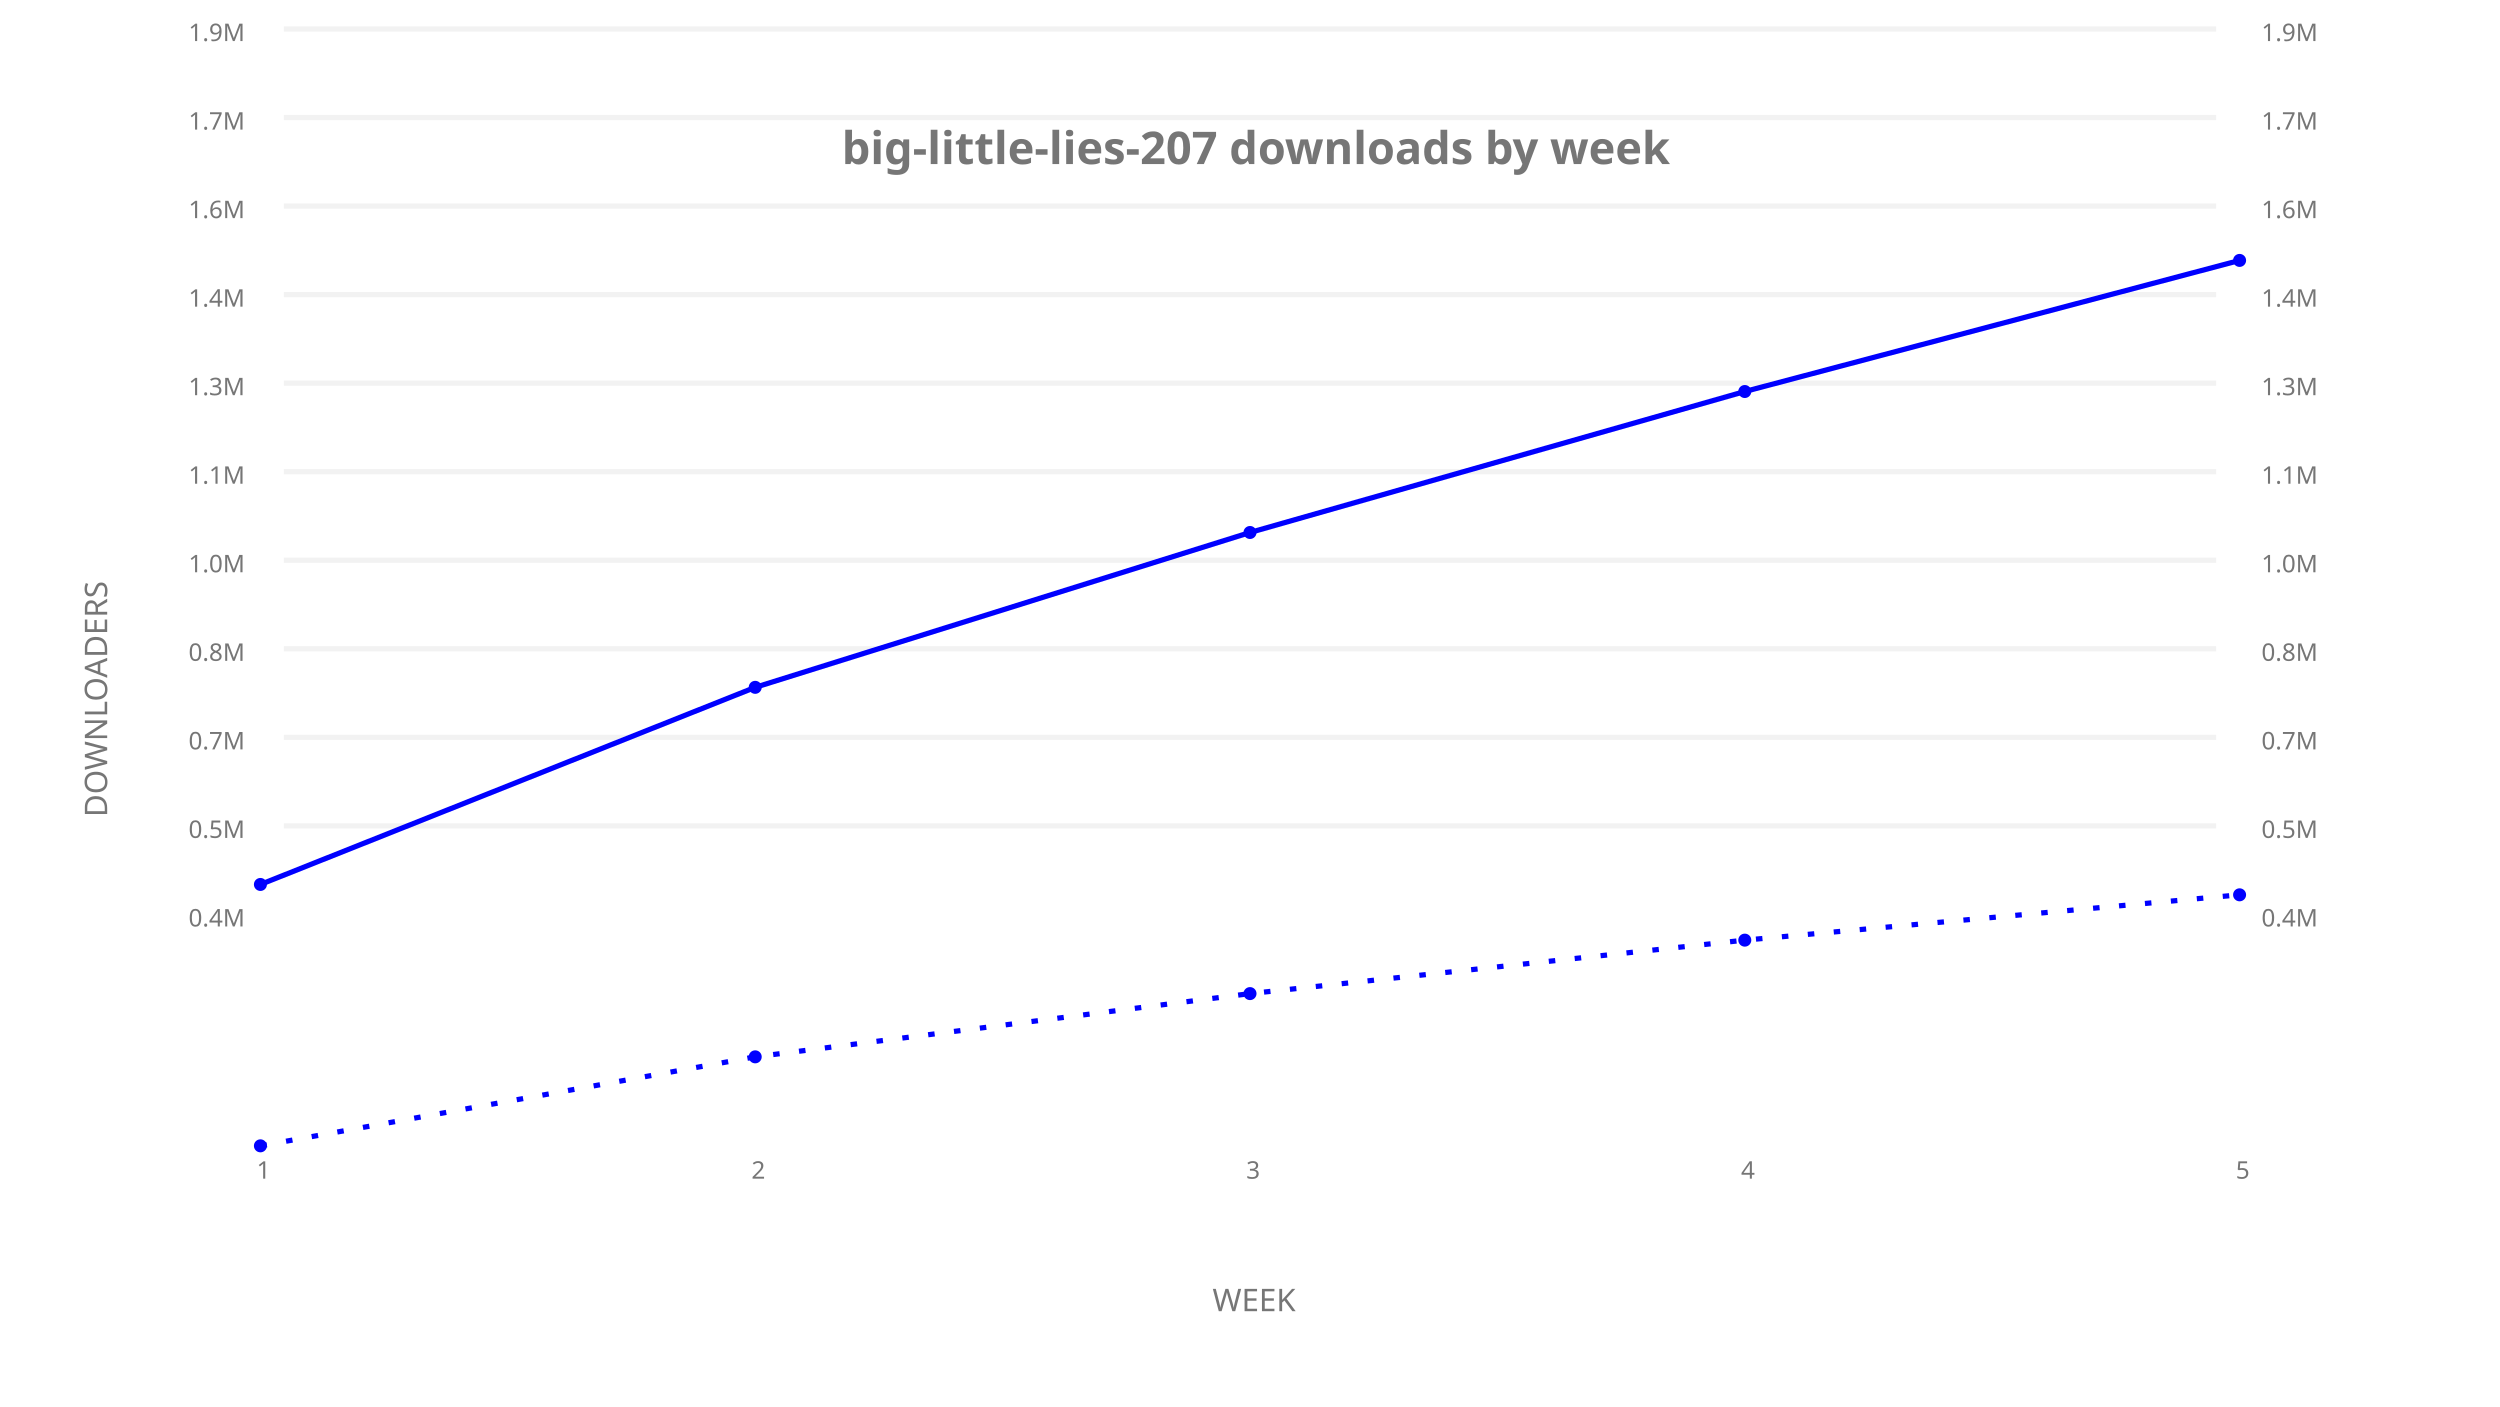
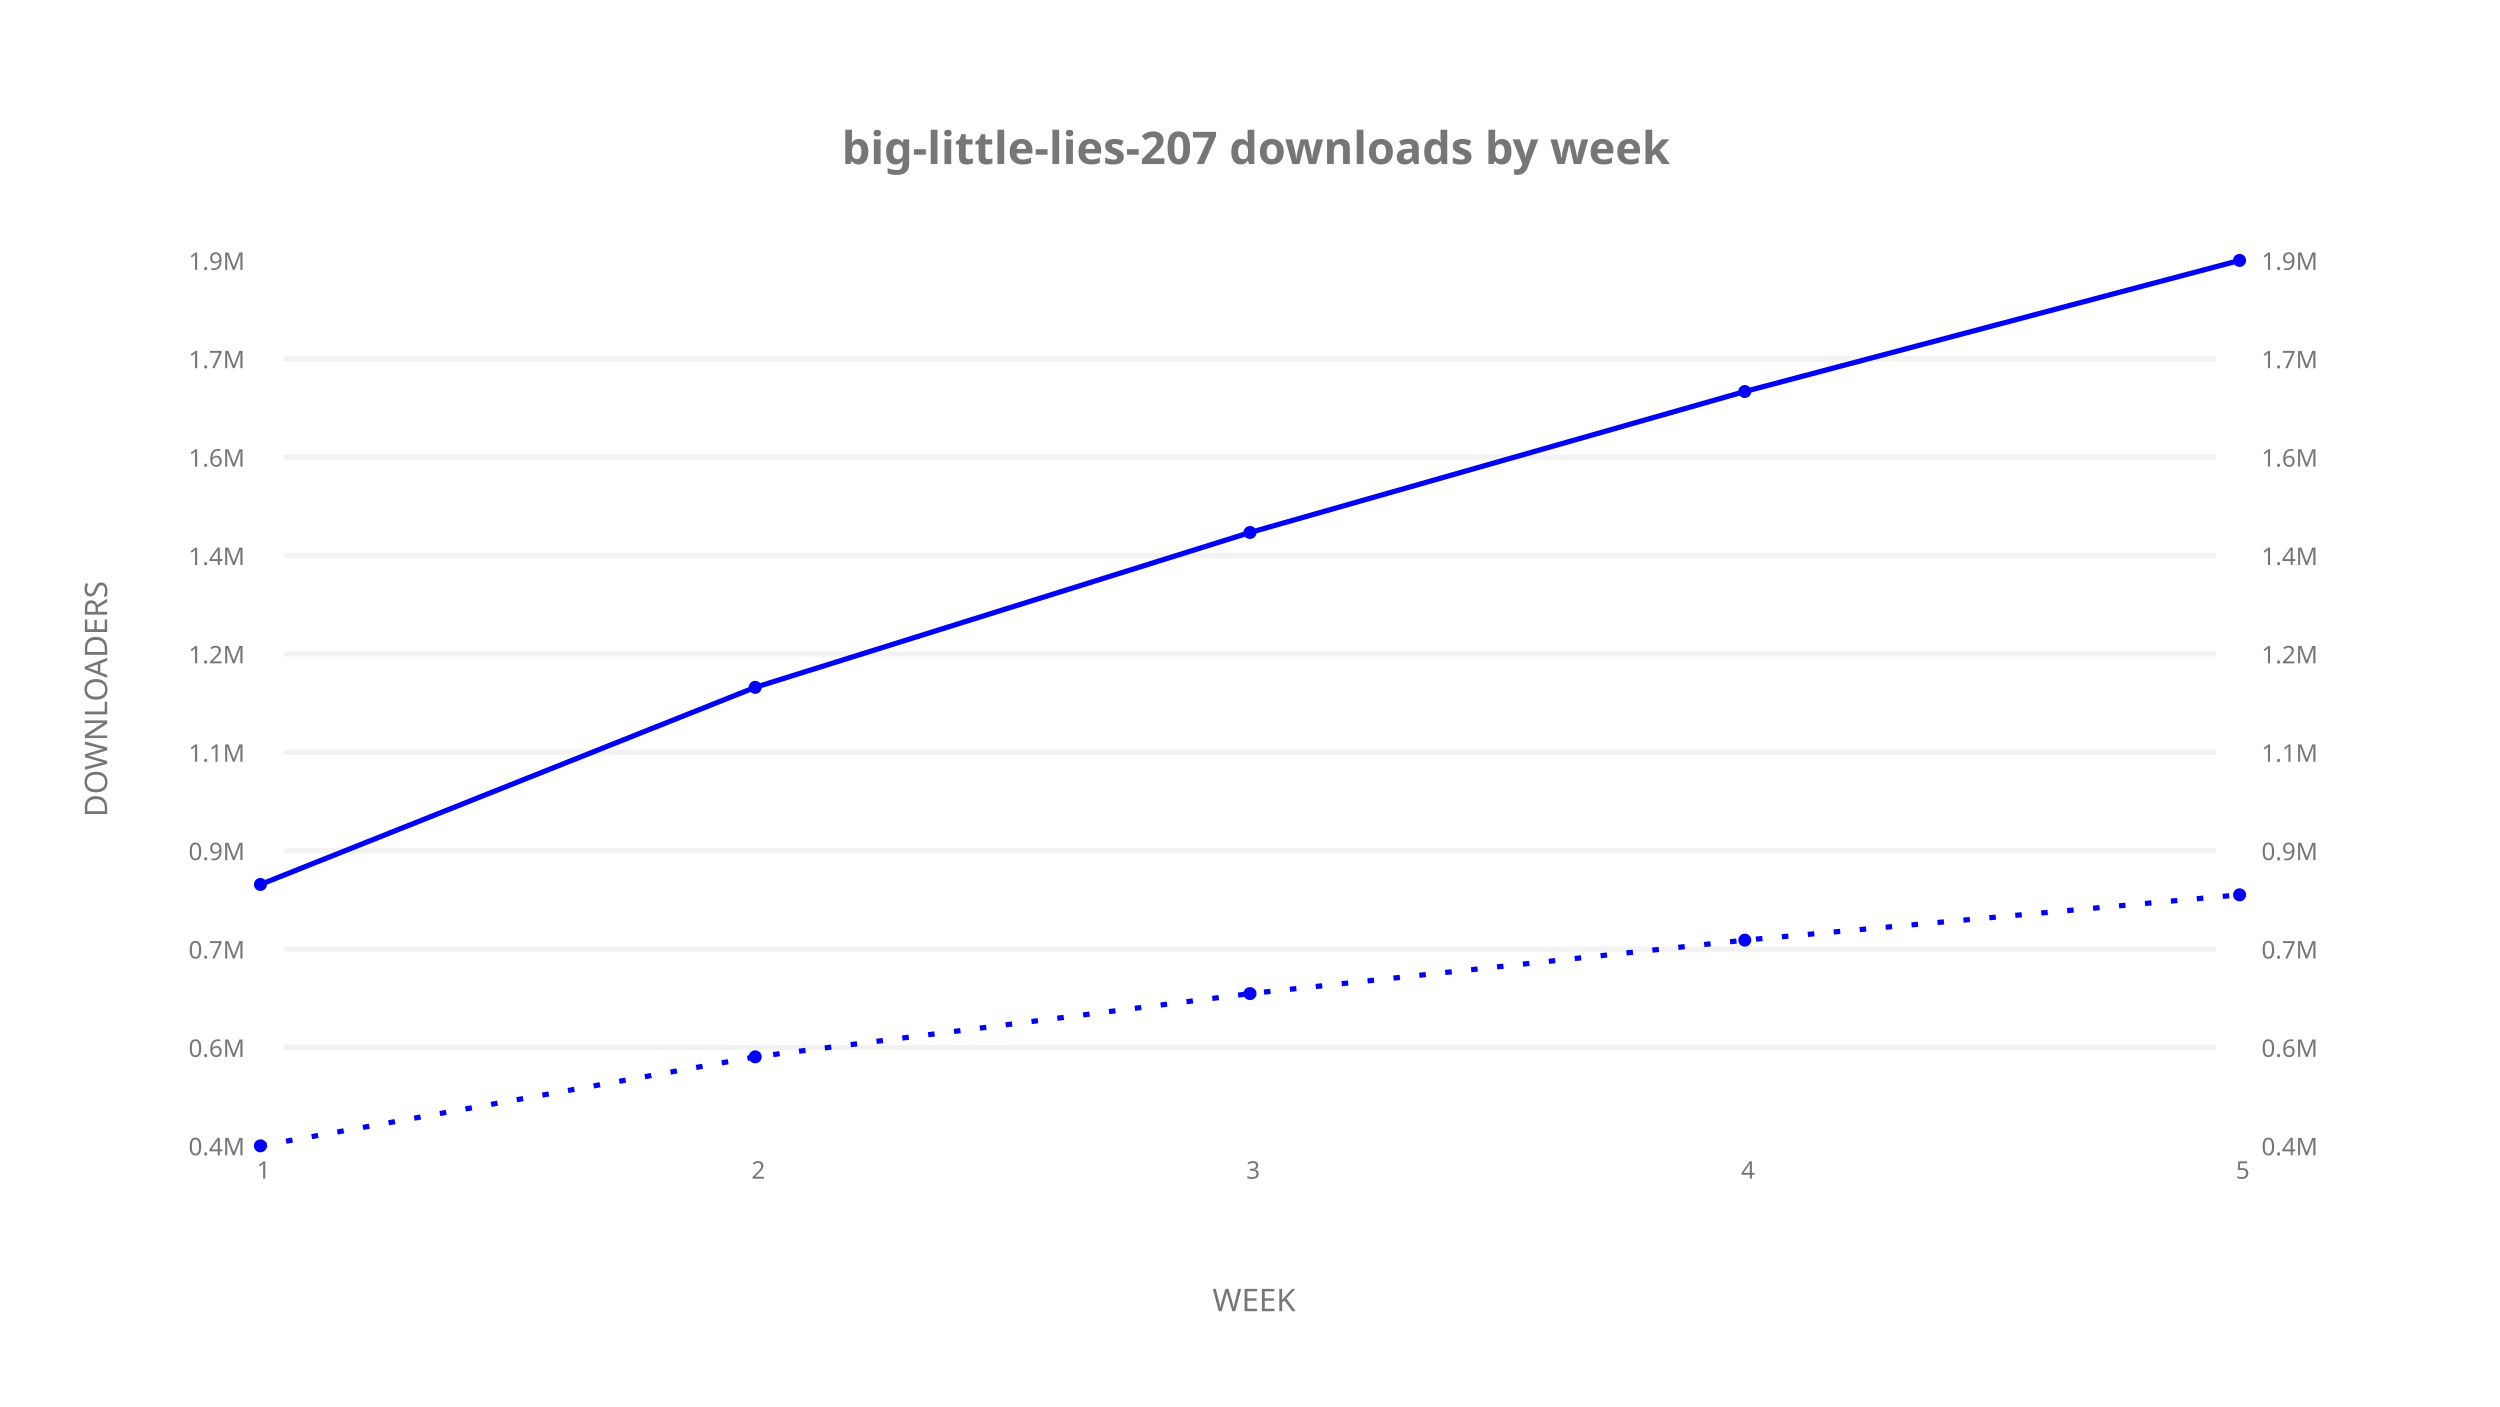
<svg xmlns="http://www.w3.org/2000/svg" xml:space="preserve" id="big-little-lies-207-downloads-by-week-big-little-lies-207-week" x="0px" y="0px" width="1920px" height="1080px" viewBox="0 0 1920 1080" enable-background="new 0 0 1920 1080" role="img">
  <g id="annotations">
    <text x="960" y="126" font-family="Atkinson Hyperlegible" font-size="26pt" text-anchor="middle" text-align="center" font-weight="600" font-style="normal" style="fill:rgb(118,118,118); fill-opacity:1; stroke:rgb(118,118,118); stroke-opacity:0; stroke-width:0.5"> big-little-lies-207 downloads by week</text>
    <g id="axes-lines">
      <text x="960" y="1007" font-family="Atkinson Hyperlegible" font-size="18pt" text-anchor="middle" text-align="center" font-weight="500" font-style="normal" style="fill:rgb(118,118,118); fill-opacity:1; stroke:rgb(118,118,118); stroke-opacity:0; stroke-width:0.5"> WEEK</text>
      <text x="73" y="540" font-family="Atkinson Hyperlegible" font-size="18pt" text-anchor="middle" text-align="center" dominant-baseline="central" font-weight="500" font-style="normal" style="fill:rgb(118,118,118); fill-opacity:1; stroke:rgb(118,118,118); stroke-opacity:0; stroke-width:0.5" transform="rotate(-90,73,540)"> DOWNLOADERS</text>
    </g>
    <g id="tic-y-label-lines">
-       <line x1="218" y1="634.277" x2="1702" y2="634.277" style="fill:rgb(0,0,255); fill-opacity:0; stroke:rgb(242,242,242); stroke-opacity:1; stroke-width:4" />
-       <line x1="218" y1="566.277" x2="1702" y2="566.277" style="fill:rgb(0,0,255); fill-opacity:0; stroke:rgb(242,242,242); stroke-opacity:1; stroke-width:4" />
-       <line x1="218" y1="498.277" x2="1702" y2="498.277" style="fill:rgb(0,0,255); fill-opacity:0; stroke:rgb(242,242,242); stroke-opacity:1; stroke-width:4" />
-       <line x1="218" y1="430.277" x2="1702" y2="430.277" style="fill:rgb(0,0,255); fill-opacity:0; stroke:rgb(242,242,242); stroke-opacity:1; stroke-width:4" />
-       <line x1="218" y1="362.277" x2="1702" y2="362.277" style="fill:rgb(0,0,255); fill-opacity:0; stroke:rgb(242,242,242); stroke-opacity:1; stroke-width:4" />
-       <line x1="218" y1="294.277" x2="1702" y2="294.277" style="fill:rgb(0,0,255); fill-opacity:0; stroke:rgb(242,242,242); stroke-opacity:1; stroke-width:4" />
-       <line x1="218" y1="226.277" x2="1702" y2="226.277" style="fill:rgb(0,0,255); fill-opacity:0; stroke:rgb(242,242,242); stroke-opacity:1; stroke-width:4" />
-       <line x1="218" y1="158.277" x2="1702" y2="158.277" style="fill:rgb(0,0,255); fill-opacity:0; stroke:rgb(242,242,242); stroke-opacity:1; stroke-width:4" />
-       <line x1="218" y1="90.277" x2="1702" y2="90.277" style="fill:rgb(0,0,255); fill-opacity:0; stroke:rgb(242,242,242); stroke-opacity:1; stroke-width:4" />
-       <line x1="218" y1="22.277" x2="1702" y2="22.277" style="fill:rgb(0,0,255); fill-opacity:0; stroke:rgb(242,242,242); stroke-opacity:1; stroke-width:4" />
+       <line x1="218" y1="804.444" x2="1702" y2="804.444" style="fill:rgb(0,0,255); fill-opacity:0; stroke:rgb(242,242,242); stroke-opacity:1; stroke-width:4" />
+       <line x1="218" y1="728.889" x2="1702" y2="728.889" style="fill:rgb(0,0,255); fill-opacity:0; stroke:rgb(242,242,242); stroke-opacity:1; stroke-width:4" />
+       <line x1="218" y1="653.333" x2="1702" y2="653.333" style="fill:rgb(0,0,255); fill-opacity:0; stroke:rgb(242,242,242); stroke-opacity:1; stroke-width:4" />
+       <line x1="218" y1="577.778" x2="1702" y2="577.778" style="fill:rgb(0,0,255); fill-opacity:0; stroke:rgb(242,242,242); stroke-opacity:1; stroke-width:4" />
+       <line x1="218" y1="502.222" x2="1702" y2="502.222" style="fill:rgb(0,0,255); fill-opacity:0; stroke:rgb(242,242,242); stroke-opacity:1; stroke-width:4" />
+       <line x1="218" y1="426.667" x2="1702" y2="426.667" style="fill:rgb(0,0,255); fill-opacity:0; stroke:rgb(242,242,242); stroke-opacity:1; stroke-width:4" />
+       <line x1="218" y1="351.111" x2="1702" y2="351.111" style="fill:rgb(0,0,255); fill-opacity:0; stroke:rgb(242,242,242); stroke-opacity:1; stroke-width:4" />
+       <line x1="218" y1="275.556" x2="1702" y2="275.556" style="fill:rgb(0,0,255); fill-opacity:0; stroke:rgb(242,242,242); stroke-opacity:1; stroke-width:4" />
    </g>
    <g id="tic-x-labels">
      <text x="200" y="898" font-family="Atkinson Hyperlegible" font-size="14pt" text-anchor="middle" text-align="center" dominant-baseline="central" font-weight="400" font-style="normal" style="fill:rgb(118,118,118); fill-opacity:1; stroke:rgb(118,118,118); stroke-opacity:0; stroke-width:0.5"> 1</text>
      <text x="580" y="898" font-family="Atkinson Hyperlegible" font-size="14pt" text-anchor="middle" text-align="center" dominant-baseline="central" font-weight="400" font-style="normal" style="fill:rgb(118,118,118); fill-opacity:1; stroke:rgb(118,118,118); stroke-opacity:0; stroke-width:0.5"> 2</text>
      <text x="960" y="898" font-family="Atkinson Hyperlegible" font-size="14pt" text-anchor="middle" text-align="center" dominant-baseline="central" font-weight="400" font-style="normal" style="fill:rgb(118,118,118); fill-opacity:1; stroke:rgb(118,118,118); stroke-opacity:0; stroke-width:0.5"> 3</text>
      <text x="1340" y="898" font-family="Atkinson Hyperlegible" font-size="14pt" text-anchor="middle" text-align="center" dominant-baseline="central" font-weight="400" font-style="normal" style="fill:rgb(118,118,118); fill-opacity:1; stroke:rgb(118,118,118); stroke-opacity:0; stroke-width:0.5"> 4</text>
      <text x="1720" y="898" font-family="Atkinson Hyperlegible" font-size="14pt" text-anchor="middle" text-align="center" dominant-baseline="central" font-weight="400" font-style="normal" style="fill:rgb(118,118,118); fill-opacity:1; stroke:rgb(118,118,118); stroke-opacity:0; stroke-width:0.5"> 5</text>
    </g>
    <g id="tic-y-labels">
-       <text x="164" y="704.277" font-family="Atkinson Hyperlegible" font-size="14pt" text-anchor="middle" text-align="center" dominant-baseline="central" font-weight="400" font-style="normal" style="fill:rgb(118,118,118); fill-opacity:1; stroke:rgb(118,118,118); stroke-opacity:0; stroke-width:0.5"> 0.4M</text>
-       <text x="1756" y="704.277" font-family="Atkinson Hyperlegible" font-size="14pt" text-anchor="middle" text-align="center" dominant-baseline="central" font-weight="400" font-style="normal" style="fill:rgb(118,118,118); fill-opacity:1; stroke:rgb(118,118,118); stroke-opacity:0; stroke-width:0.5"> 0.4M</text>
-       <text x="164" y="636.277" font-family="Atkinson Hyperlegible" font-size="14pt" text-anchor="middle" text-align="center" dominant-baseline="central" font-weight="400" font-style="normal" style="fill:rgb(118,118,118); fill-opacity:1; stroke:rgb(118,118,118); stroke-opacity:0; stroke-width:0.5"> 0.5M</text>
-       <text x="1756" y="636.277" font-family="Atkinson Hyperlegible" font-size="14pt" text-anchor="middle" text-align="center" dominant-baseline="central" font-weight="400" font-style="normal" style="fill:rgb(118,118,118); fill-opacity:1; stroke:rgb(118,118,118); stroke-opacity:0; stroke-width:0.5"> 0.5M</text>
-       <text x="164" y="568.277" font-family="Atkinson Hyperlegible" font-size="14pt" text-anchor="middle" text-align="center" dominant-baseline="central" font-weight="400" font-style="normal" style="fill:rgb(118,118,118); fill-opacity:1; stroke:rgb(118,118,118); stroke-opacity:0; stroke-width:0.5"> 0.7M</text>
-       <text x="1756" y="568.277" font-family="Atkinson Hyperlegible" font-size="14pt" text-anchor="middle" text-align="center" dominant-baseline="central" font-weight="400" font-style="normal" style="fill:rgb(118,118,118); fill-opacity:1; stroke:rgb(118,118,118); stroke-opacity:0; stroke-width:0.5"> 0.7M</text>
-       <text x="164" y="500.277" font-family="Atkinson Hyperlegible" font-size="14pt" text-anchor="middle" text-align="center" dominant-baseline="central" font-weight="400" font-style="normal" style="fill:rgb(118,118,118); fill-opacity:1; stroke:rgb(118,118,118); stroke-opacity:0; stroke-width:0.5"> 0.8M</text>
-       <text x="1756" y="500.277" font-family="Atkinson Hyperlegible" font-size="14pt" text-anchor="middle" text-align="center" dominant-baseline="central" font-weight="400" font-style="normal" style="fill:rgb(118,118,118); fill-opacity:1; stroke:rgb(118,118,118); stroke-opacity:0; stroke-width:0.5"> 0.8M</text>
-       <text x="164" y="432.277" font-family="Atkinson Hyperlegible" font-size="14pt" text-anchor="middle" text-align="center" dominant-baseline="central" font-weight="400" font-style="normal" style="fill:rgb(118,118,118); fill-opacity:1; stroke:rgb(118,118,118); stroke-opacity:0; stroke-width:0.5"> 1.0M</text>
-       <text x="1756" y="432.277" font-family="Atkinson Hyperlegible" font-size="14pt" text-anchor="middle" text-align="center" dominant-baseline="central" font-weight="400" font-style="normal" style="fill:rgb(118,118,118); fill-opacity:1; stroke:rgb(118,118,118); stroke-opacity:0; stroke-width:0.5"> 1.0M</text>
-       <text x="164" y="364.277" font-family="Atkinson Hyperlegible" font-size="14pt" text-anchor="middle" text-align="center" dominant-baseline="central" font-weight="400" font-style="normal" style="fill:rgb(118,118,118); fill-opacity:1; stroke:rgb(118,118,118); stroke-opacity:0; stroke-width:0.5"> 1.1M</text>
-       <text x="1756" y="364.277" font-family="Atkinson Hyperlegible" font-size="14pt" text-anchor="middle" text-align="center" dominant-baseline="central" font-weight="400" font-style="normal" style="fill:rgb(118,118,118); fill-opacity:1; stroke:rgb(118,118,118); stroke-opacity:0; stroke-width:0.5"> 1.1M</text>
-       <text x="164" y="296.277" font-family="Atkinson Hyperlegible" font-size="14pt" text-anchor="middle" text-align="center" dominant-baseline="central" font-weight="400" font-style="normal" style="fill:rgb(118,118,118); fill-opacity:1; stroke:rgb(118,118,118); stroke-opacity:0; stroke-width:0.5"> 1.3M</text>
-       <text x="1756" y="296.277" font-family="Atkinson Hyperlegible" font-size="14pt" text-anchor="middle" text-align="center" dominant-baseline="central" font-weight="400" font-style="normal" style="fill:rgb(118,118,118); fill-opacity:1; stroke:rgb(118,118,118); stroke-opacity:0; stroke-width:0.5"> 1.3M</text>
-       <text x="164" y="228.277" font-family="Atkinson Hyperlegible" font-size="14pt" text-anchor="middle" text-align="center" dominant-baseline="central" font-weight="400" font-style="normal" style="fill:rgb(118,118,118); fill-opacity:1; stroke:rgb(118,118,118); stroke-opacity:0; stroke-width:0.5"> 1.4M</text>
-       <text x="1756" y="228.277" font-family="Atkinson Hyperlegible" font-size="14pt" text-anchor="middle" text-align="center" dominant-baseline="central" font-weight="400" font-style="normal" style="fill:rgb(118,118,118); fill-opacity:1; stroke:rgb(118,118,118); stroke-opacity:0; stroke-width:0.5"> 1.4M</text>
-       <text x="164" y="160.277" font-family="Atkinson Hyperlegible" font-size="14pt" text-anchor="middle" text-align="center" dominant-baseline="central" font-weight="400" font-style="normal" style="fill:rgb(118,118,118); fill-opacity:1; stroke:rgb(118,118,118); stroke-opacity:0; stroke-width:0.5"> 1.6M</text>
-       <text x="1756" y="160.277" font-family="Atkinson Hyperlegible" font-size="14pt" text-anchor="middle" text-align="center" dominant-baseline="central" font-weight="400" font-style="normal" style="fill:rgb(118,118,118); fill-opacity:1; stroke:rgb(118,118,118); stroke-opacity:0; stroke-width:0.5"> 1.6M</text>
-       <text x="164" y="92.277" font-family="Atkinson Hyperlegible" font-size="14pt" text-anchor="middle" text-align="center" dominant-baseline="central" font-weight="400" font-style="normal" style="fill:rgb(118,118,118); fill-opacity:1; stroke:rgb(118,118,118); stroke-opacity:0; stroke-width:0.5"> 1.7M</text>
-       <text x="1756" y="92.277" font-family="Atkinson Hyperlegible" font-size="14pt" text-anchor="middle" text-align="center" dominant-baseline="central" font-weight="400" font-style="normal" style="fill:rgb(118,118,118); fill-opacity:1; stroke:rgb(118,118,118); stroke-opacity:0; stroke-width:0.5"> 1.7M</text>
-       <text x="164" y="24.277" font-family="Atkinson Hyperlegible" font-size="14pt" text-anchor="middle" text-align="center" dominant-baseline="central" font-weight="400" font-style="normal" style="fill:rgb(118,118,118); fill-opacity:1; stroke:rgb(118,118,118); stroke-opacity:0; stroke-width:0.5"> 1.9M</text>
-       <text x="1756" y="24.277" font-family="Atkinson Hyperlegible" font-size="14pt" text-anchor="middle" text-align="center" dominant-baseline="central" font-weight="400" font-style="normal" style="fill:rgb(118,118,118); fill-opacity:1; stroke:rgb(118,118,118); stroke-opacity:0; stroke-width:0.5"> 1.9M</text>
+       <text x="164" y="880" font-family="Atkinson Hyperlegible" font-size="14pt" text-anchor="middle" text-align="center" dominant-baseline="central" font-weight="400" font-style="normal" style="fill:rgb(118,118,118); fill-opacity:1; stroke:rgb(118,118,118); stroke-opacity:0; stroke-width:0.5"> 0.4M</text>
+       <text x="1756" y="880" font-family="Atkinson Hyperlegible" font-size="14pt" text-anchor="middle" text-align="center" dominant-baseline="central" font-weight="400" font-style="normal" style="fill:rgb(118,118,118); fill-opacity:1; stroke:rgb(118,118,118); stroke-opacity:0; stroke-width:0.5"> 0.4M</text>
+       <text x="164" y="804.444" font-family="Atkinson Hyperlegible" font-size="14pt" text-anchor="middle" text-align="center" dominant-baseline="central" font-weight="400" font-style="normal" style="fill:rgb(118,118,118); fill-opacity:1; stroke:rgb(118,118,118); stroke-opacity:0; stroke-width:0.5"> 0.6M</text>
+       <text x="1756" y="804.444" font-family="Atkinson Hyperlegible" font-size="14pt" text-anchor="middle" text-align="center" dominant-baseline="central" font-weight="400" font-style="normal" style="fill:rgb(118,118,118); fill-opacity:1; stroke:rgb(118,118,118); stroke-opacity:0; stroke-width:0.5"> 0.6M</text>
+       <text x="164" y="728.889" font-family="Atkinson Hyperlegible" font-size="14pt" text-anchor="middle" text-align="center" dominant-baseline="central" font-weight="400" font-style="normal" style="fill:rgb(118,118,118); fill-opacity:1; stroke:rgb(118,118,118); stroke-opacity:0; stroke-width:0.5"> 0.7M</text>
+       <text x="1756" y="728.889" font-family="Atkinson Hyperlegible" font-size="14pt" text-anchor="middle" text-align="center" dominant-baseline="central" font-weight="400" font-style="normal" style="fill:rgb(118,118,118); fill-opacity:1; stroke:rgb(118,118,118); stroke-opacity:0; stroke-width:0.5"> 0.7M</text>
+       <text x="164" y="653.333" font-family="Atkinson Hyperlegible" font-size="14pt" text-anchor="middle" text-align="center" dominant-baseline="central" font-weight="400" font-style="normal" style="fill:rgb(118,118,118); fill-opacity:1; stroke:rgb(118,118,118); stroke-opacity:0; stroke-width:0.5"> 0.9M</text>
+       <text x="1756" y="653.333" font-family="Atkinson Hyperlegible" font-size="14pt" text-anchor="middle" text-align="center" dominant-baseline="central" font-weight="400" font-style="normal" style="fill:rgb(118,118,118); fill-opacity:1; stroke:rgb(118,118,118); stroke-opacity:0; stroke-width:0.5"> 0.9M</text>
+       <text x="164" y="577.778" font-family="Atkinson Hyperlegible" font-size="14pt" text-anchor="middle" text-align="center" dominant-baseline="central" font-weight="400" font-style="normal" style="fill:rgb(118,118,118); fill-opacity:1; stroke:rgb(118,118,118); stroke-opacity:0; stroke-width:0.5"> 1.1M</text>
+       <text x="1756" y="577.778" font-family="Atkinson Hyperlegible" font-size="14pt" text-anchor="middle" text-align="center" dominant-baseline="central" font-weight="400" font-style="normal" style="fill:rgb(118,118,118); fill-opacity:1; stroke:rgb(118,118,118); stroke-opacity:0; stroke-width:0.5"> 1.1M</text>
+       <text x="164" y="502.222" font-family="Atkinson Hyperlegible" font-size="14pt" text-anchor="middle" text-align="center" dominant-baseline="central" font-weight="400" font-style="normal" style="fill:rgb(118,118,118); fill-opacity:1; stroke:rgb(118,118,118); stroke-opacity:0; stroke-width:0.5"> 1.2M</text>
+       <text x="1756" y="502.222" font-family="Atkinson Hyperlegible" font-size="14pt" text-anchor="middle" text-align="center" dominant-baseline="central" font-weight="400" font-style="normal" style="fill:rgb(118,118,118); fill-opacity:1; stroke:rgb(118,118,118); stroke-opacity:0; stroke-width:0.5"> 1.2M</text>
+       <text x="164" y="426.667" font-family="Atkinson Hyperlegible" font-size="14pt" text-anchor="middle" text-align="center" dominant-baseline="central" font-weight="400" font-style="normal" style="fill:rgb(118,118,118); fill-opacity:1; stroke:rgb(118,118,118); stroke-opacity:0; stroke-width:0.5"> 1.4M</text>
+       <text x="1756" y="426.667" font-family="Atkinson Hyperlegible" font-size="14pt" text-anchor="middle" text-align="center" dominant-baseline="central" font-weight="400" font-style="normal" style="fill:rgb(118,118,118); fill-opacity:1; stroke:rgb(118,118,118); stroke-opacity:0; stroke-width:0.5"> 1.4M</text>
+       <text x="164" y="351.111" font-family="Atkinson Hyperlegible" font-size="14pt" text-anchor="middle" text-align="center" dominant-baseline="central" font-weight="400" font-style="normal" style="fill:rgb(118,118,118); fill-opacity:1; stroke:rgb(118,118,118); stroke-opacity:0; stroke-width:0.5"> 1.6M</text>
+       <text x="1756" y="351.111" font-family="Atkinson Hyperlegible" font-size="14pt" text-anchor="middle" text-align="center" dominant-baseline="central" font-weight="400" font-style="normal" style="fill:rgb(118,118,118); fill-opacity:1; stroke:rgb(118,118,118); stroke-opacity:0; stroke-width:0.5"> 1.6M</text>
+       <text x="164" y="275.556" font-family="Atkinson Hyperlegible" font-size="14pt" text-anchor="middle" text-align="center" dominant-baseline="central" font-weight="400" font-style="normal" style="fill:rgb(118,118,118); fill-opacity:1; stroke:rgb(118,118,118); stroke-opacity:0; stroke-width:0.5"> 1.7M</text>
+       <text x="1756" y="275.556" font-family="Atkinson Hyperlegible" font-size="14pt" text-anchor="middle" text-align="center" dominant-baseline="central" font-weight="400" font-style="normal" style="fill:rgb(118,118,118); fill-opacity:1; stroke:rgb(118,118,118); stroke-opacity:0; stroke-width:0.5"> 1.7M</text>
+       <text x="164" y="200" font-family="Atkinson Hyperlegible" font-size="14pt" text-anchor="middle" text-align="center" dominant-baseline="central" font-weight="400" font-style="normal" style="fill:rgb(118,118,118); fill-opacity:1; stroke:rgb(118,118,118); stroke-opacity:0; stroke-width:0.5"> 1.9M</text>
+       <text x="1756" y="200" font-family="Atkinson Hyperlegible" font-size="14pt" text-anchor="middle" text-align="center" dominant-baseline="central" font-weight="400" font-style="normal" style="fill:rgb(118,118,118); fill-opacity:1; stroke:rgb(118,118,118); stroke-opacity:0; stroke-width:0.5"> 1.9M</text>
    </g>
  </g>
  <g id="polyline-big-little-lies-207 downloads by week">
    <polyline points="200,679.265 580,527.879 960,408.953 1340,300.681 1720,200 " style="fill:rgb(0,0,255); fill-opacity:0; stroke:rgb(0,0,255); stroke-opacity:1; stroke-width:4" />
  </g>
  <g id="markers-big-little-lies-207 downloads by week">
    <circle cx="200" cy="679.265" r="5" style="fill:rgb(0,0,255); fill-opacity:1; stroke:rgb(0,0,255); stroke-opacity:0; stroke-width:4">
</circle>
    <circle cx="580" cy="527.879" r="5" style="fill:rgb(0,0,255); fill-opacity:1; stroke:rgb(0,0,255); stroke-opacity:0; stroke-width:4">
</circle>
    <circle cx="960" cy="408.953" r="5" style="fill:rgb(0,0,255); fill-opacity:1; stroke:rgb(0,0,255); stroke-opacity:0; stroke-width:4">
</circle>
    <circle cx="1340" cy="300.681" r="5" style="fill:rgb(0,0,255); fill-opacity:1; stroke:rgb(0,0,255); stroke-opacity:0; stroke-width:4">
</circle>
    <circle cx="1720" cy="200" r="5" style="fill:rgb(0,0,255); fill-opacity:1; stroke:rgb(0,0,255); stroke-opacity:0; stroke-width:4">
</circle>
  </g>
  <g id="polyline-big-little-lies-207 downloads by week uploaders">
    <polyline points="200,880 580,811.655 960,763.082 1340,722.03 1720,687.217 " stroke-dasharray="5 15" style="fill:rgb(0,0,255); fill-opacity:0; stroke:rgb(0,0,255); stroke-opacity:1; stroke-width:4" />
  </g>
  <g id="markers-big-little-lies-207 downloads by week uploaders">
    <circle cx="200" cy="880" r="5" style="fill:rgb(0,0,255); fill-opacity:1; stroke:rgb(0,0,255); stroke-opacity:0; stroke-width:4">
</circle>
    <circle cx="580" cy="811.655" r="5" style="fill:rgb(0,0,255); fill-opacity:1; stroke:rgb(0,0,255); stroke-opacity:0; stroke-width:4">
</circle>
    <circle cx="960" cy="763.082" r="5" style="fill:rgb(0,0,255); fill-opacity:1; stroke:rgb(0,0,255); stroke-opacity:0; stroke-width:4">
</circle>
    <circle cx="1340" cy="722.03" r="5" style="fill:rgb(0,0,255); fill-opacity:1; stroke:rgb(0,0,255); stroke-opacity:0; stroke-width:4">
</circle>
    <circle cx="1720" cy="687.217" r="5" style="fill:rgb(0,0,255); fill-opacity:1; stroke:rgb(0,0,255); stroke-opacity:0; stroke-width:4">
</circle>
  </g>
</svg>
